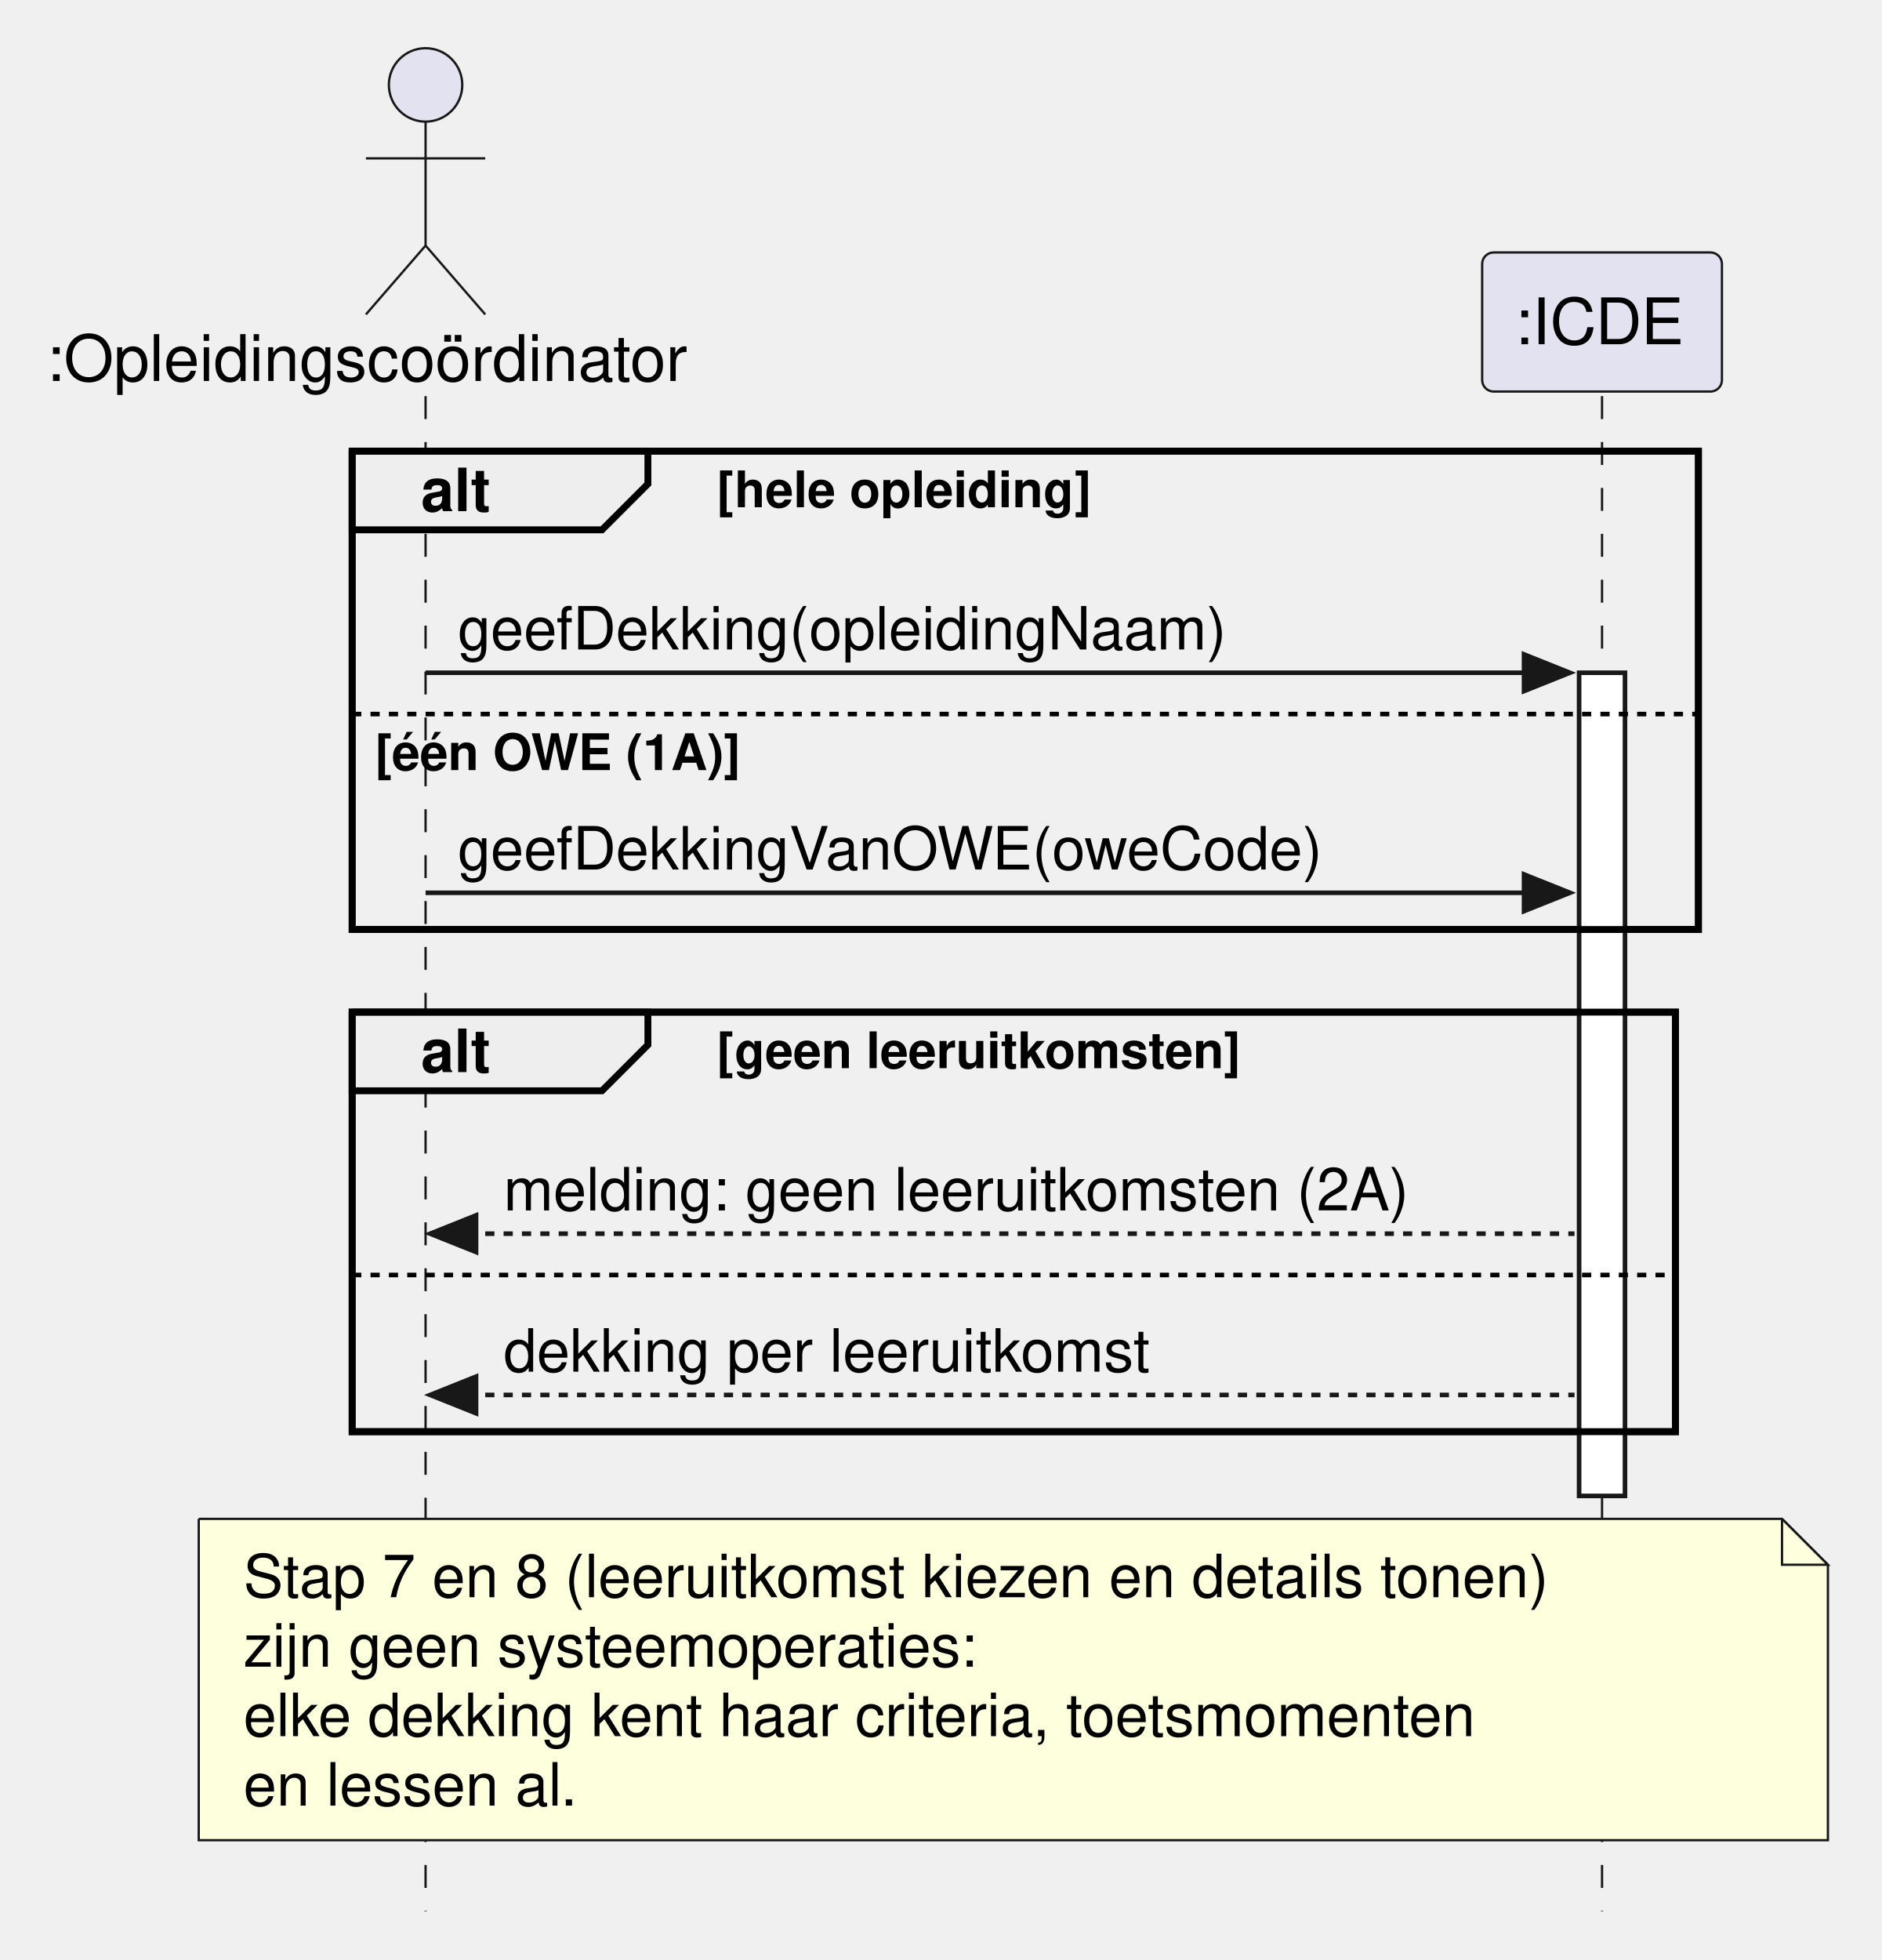
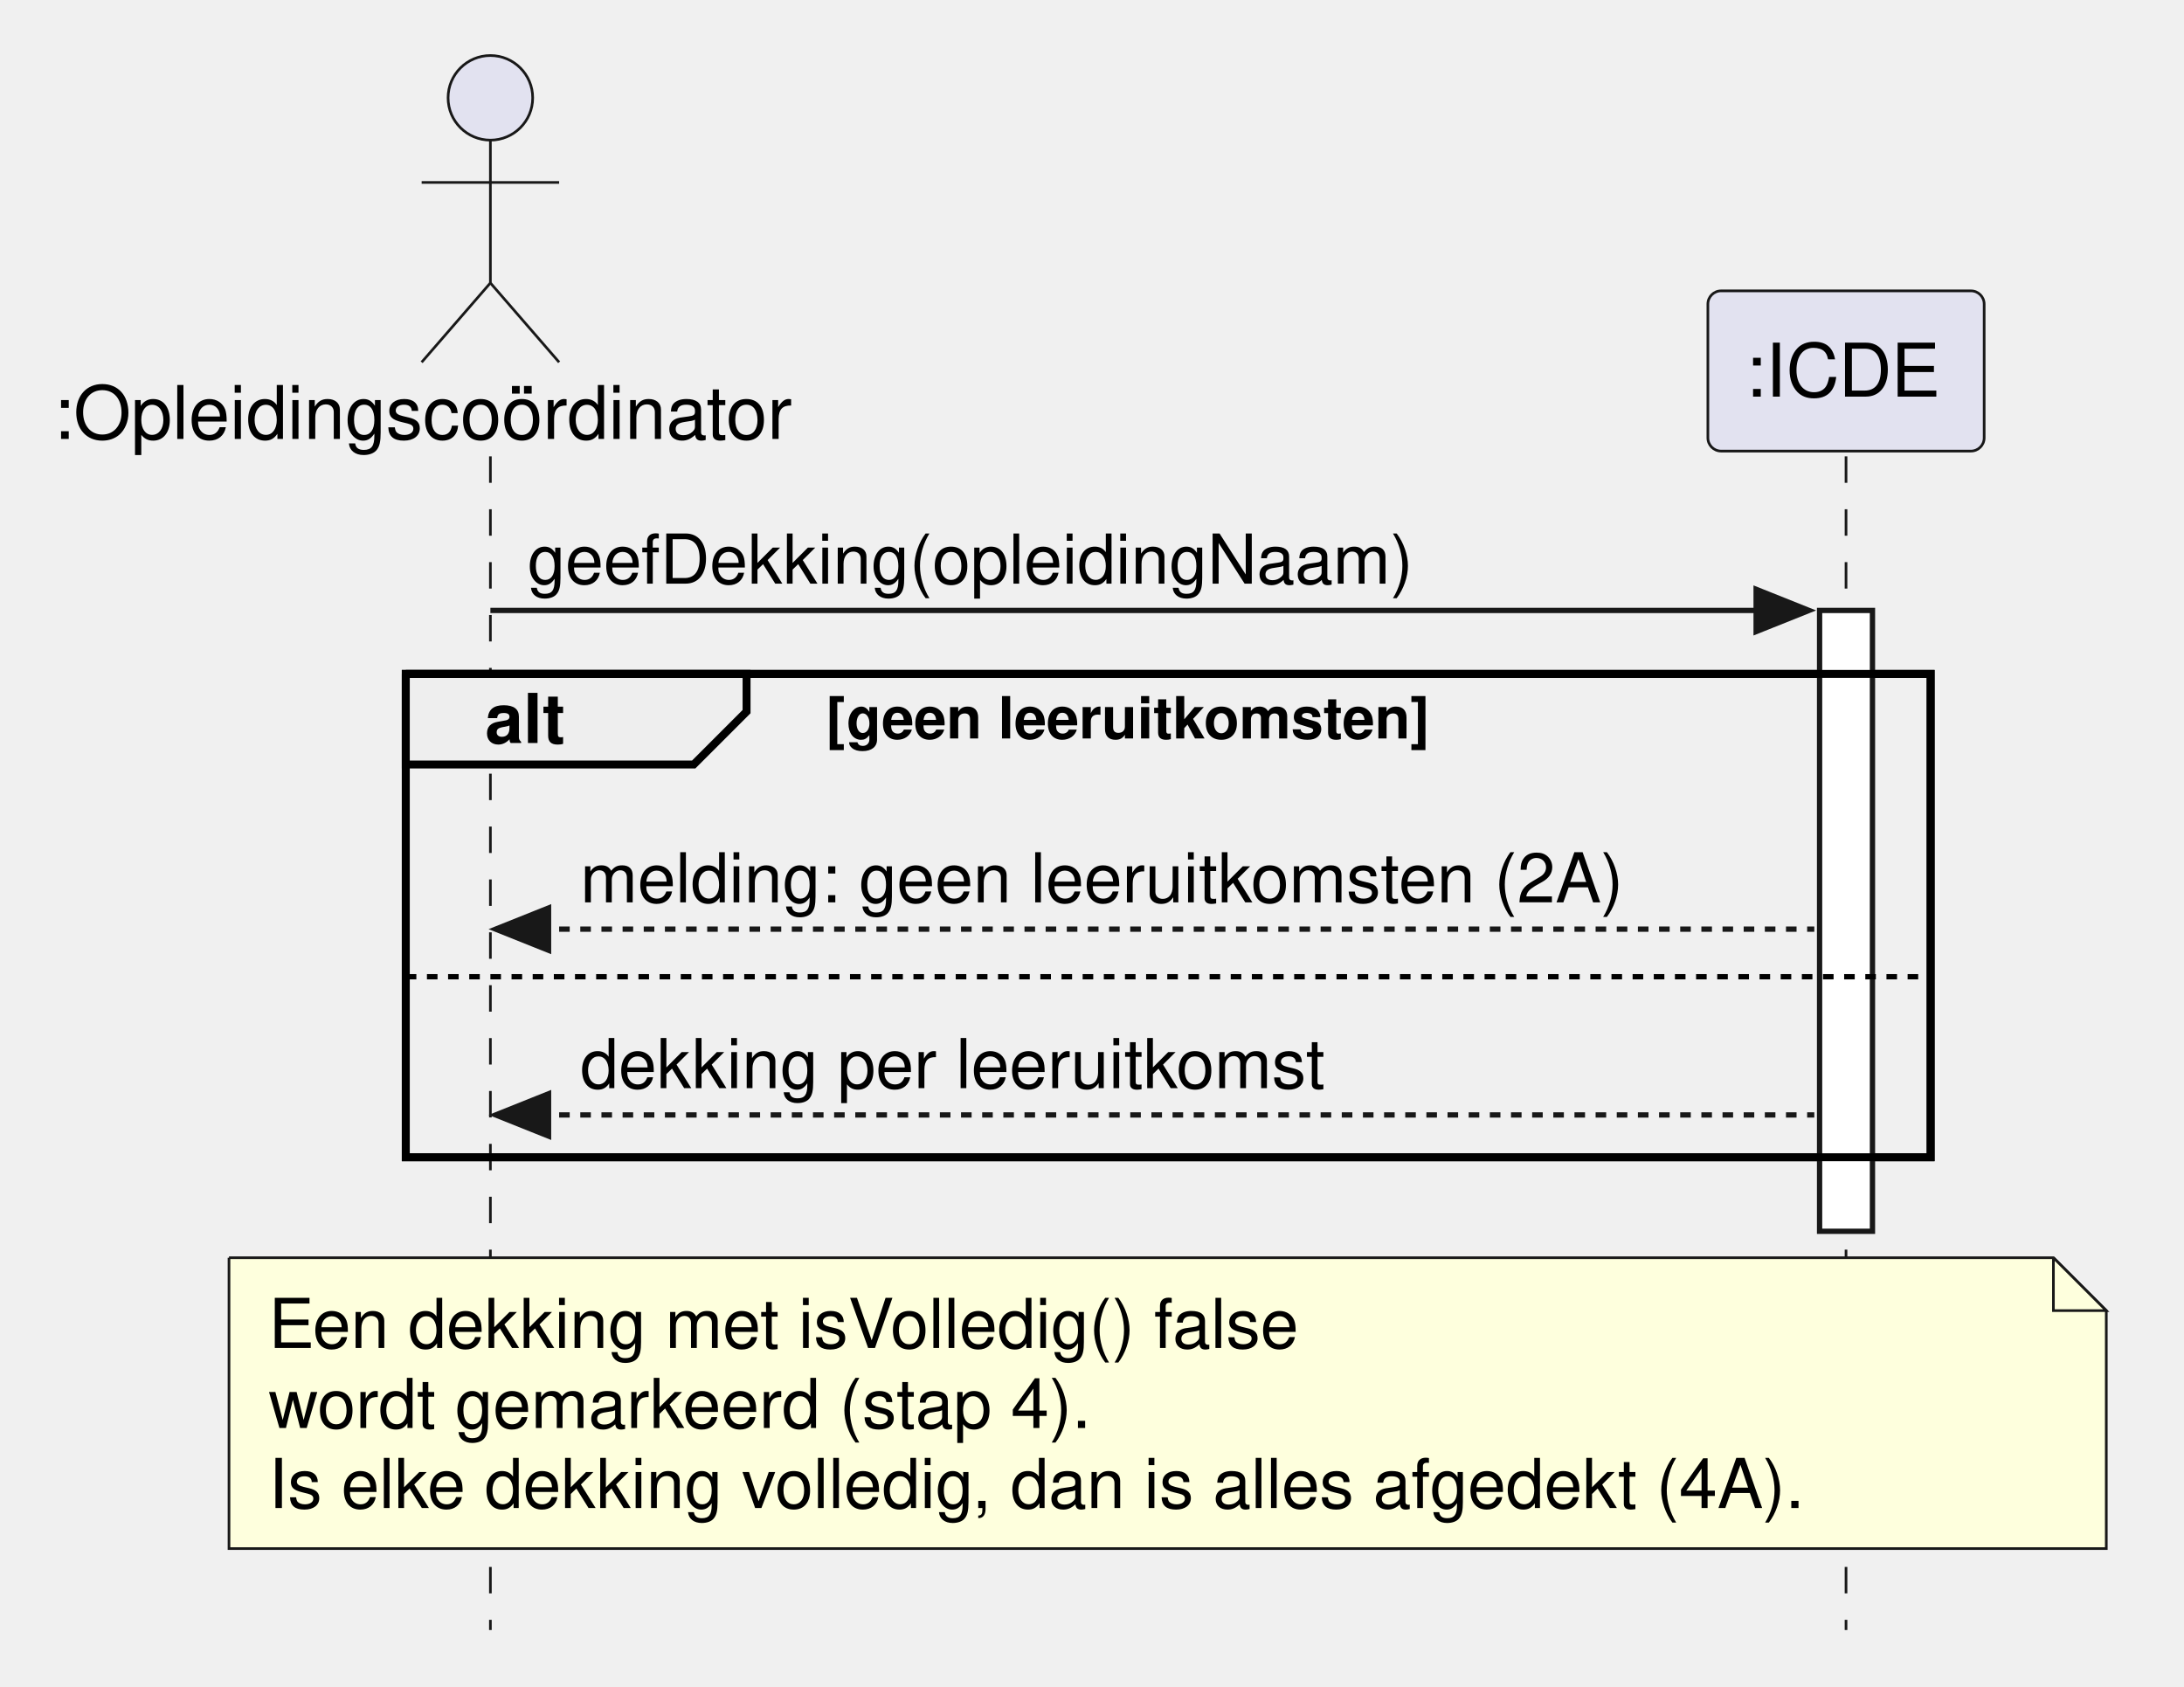
- <svg xmlns="http://www.w3.org/2000/svg" version="1.1" data-diagram-type="SEQUENCE" style="width:410px;height:427px;background:#FFFFFF;" width="410px" height="427px" viewBox="0 0 410 427" zoomAndPan="magnify" preserveAspectRatio="none" contentStyleType="text/css">
+ <svg xmlns="http://www.w3.org/2000/svg" version="1.1" data-diagram-type="SEQUENCE" style="width:413px;height:319px;background:#FFFFFF;" width="413px" height="319px" viewBox="0 0 413 319" zoomAndPan="magnify" preserveAspectRatio="none" contentStyleType="text/css">
  <defs />
  <g font-family="sans-serif" lengthAdjust="spacing">
-     <rect x="76.734" y="98.297" width="293.354" height="104.203" fill="none" style="stroke:#000;stroke-width:1.5;" />
-     <rect x="76.734" y="220.5" width="288.354" height="91.398" fill="none" style="stroke:#000;stroke-width:1.5;" />
+     <rect x="76.734" y="127.43" width="288.354" height="91.398" fill="none" style="stroke:#000;stroke-width:1.5;" />
    <g>
-       <rect x="89.234" y="86.297" width="8" height="330.133" fill="#000" fill-opacity="0" />
-       <line x1="92.734" y1="86.297" x2="92.734" y2="416.43" style="stroke:#181818;stroke-width:0.5;stroke-dasharray:5,5;" />
+       <rect x="89.234" y="86.297" width="8" height="221.93" fill="#000" fill-opacity="0" />
+       <line x1="92.734" y1="86.297" x2="92.734" y2="308.227" style="stroke:#181818;stroke-width:0.5;stroke-dasharray:5,5;" />
    </g>
    <g>
-       <rect x="345.588" y="86.297" width="8" height="330.133" fill="#000" fill-opacity="0" />
-       <line x1="349.088" y1="86.297" x2="349.088" y2="416.43" style="stroke:#181818;stroke-width:0.5;stroke-dasharray:5,5;" />
+       <rect x="345.588" y="86.297" width="8" height="221.93" fill="#000" fill-opacity="0" />
+       <line x1="349.088" y1="86.297" x2="349.088" y2="308.227" style="stroke:#181818;stroke-width:0.5;stroke-dasharray:5,5;" />
    </g>
    <g>
-       <rect x="344.088" y="146.563" width="10" height="179.336" fill="#FFF" style="stroke:#181818;stroke-width:1;" />
+       <rect x="344.088" y="115.43" width="10" height="117.398" fill="#FFF" style="stroke:#181818;stroke-width:1;" />
    </g>
    <text x="10" y="82.995" fill="#000" font-size="14" textLength="159.469" font-family="Helvetica">:Opleidingscoördinator</text>
    <ellipse cx="92.734" cy="18.5" rx="8" ry="8" fill="#E2E2F0" style="stroke:#181818;stroke-width:0.5;" />
    <path d="M92.734,26.5 L92.734,53.5 M79.734,34.5 L105.734,34.5 M92.734,53.5 L79.734,68.5 M92.734,53.5 L105.734,68.5" style="stroke:#181818;stroke-width:0.5;" fill="none" />
    <rect x="322.965" y="55" width="52.247" height="30.297" fill="#E2E2F0" style="stroke:#181818;stroke-width:0.5;" rx="2.5" ry="2.5" />
    <text x="329.965" y="74.995" fill="#000" font-size="14" textLength="38.247" font-family="Helvetica">:ICDE</text>
-     <path d="M76.734,98.297 L141.177,98.297 L141.177,105.43 L131.177,115.43 L76.734,115.43 L76.734,98.297" style="stroke:#000;stroke-width:1.5;" fill="#EEE" />
-     <rect x="76.734" y="98.297" width="293.354" height="104.203" fill="none" style="stroke:#000;stroke-width:1.5;" />
-     <text x="91.734" y="111.364" fill="#000" font-size="13" textLength="19.443" font-weight="700" font-family="Helvetica">alt</text>
-     <text x="156.177" y="110.507" fill="#000" font-size="11" textLength="98.189" font-weight="700" font-family="Helvetica">[hele opleiding]</text>
-     <polygon points="332.088,142.563,342.088,146.563,332.088,150.563" fill="#181818" style="stroke:#181818;stroke-width:1;stroke-linejoin:miter;stroke-miterlimit:10;" />
-     <line x1="92.734" y1="146.563" x2="338.088" y2="146.563" style="stroke:#181818;stroke-width:1;" />
-     <text x="99.734" y="141.497" fill="#000" font-size="13" textLength="190.239" font-family="Helvetica">geefDekking(opleidingNaam)</text>
-     <line x1="76.734" y1="155.563" x2="370.088" y2="155.563" style="stroke:#000;stroke-width:1;stroke-dasharray:2,2;" />
-     <text x="81.734" y="167.773" fill="#000" font-size="11" textLength="95.686" font-weight="700" font-family="Helvetica">[één OWE (1A)]</text>
-     <polygon points="332.088,190.5,342.088,194.5,332.088,198.5" fill="#181818" style="stroke:#181818;stroke-width:1;stroke-linejoin:miter;stroke-miterlimit:10;" />
-     <line x1="92.734" y1="194.5" x2="338.088" y2="194.5" style="stroke:#181818;stroke-width:1;" />
-     <text x="99.734" y="189.434" fill="#000" font-size="13" textLength="208.4" font-family="Helvetica">geefDekkingVanOWE(oweCode)</text>
-     <path d="M76.734,220.5 L141.177,220.5 L141.177,227.633 L131.177,237.633 L76.734,237.633 L76.734,220.5" style="stroke:#000;stroke-width:1.5;" fill="#EEE" />
-     <rect x="76.734" y="220.5" width="288.354" height="91.398" fill="none" style="stroke:#000;stroke-width:1.5;" />
-     <text x="91.734" y="233.567" fill="#000" font-size="13" textLength="19.443" font-weight="700" font-family="Helvetica">alt</text>
-     <text x="156.177" y="232.71" fill="#000" font-size="11" textLength="138.918" font-weight="700" font-family="Helvetica">[geen leeruitkomsten]</text>
-     <polygon points="103.734,264.766,93.734,268.766,103.734,272.766" fill="#181818" style="stroke:#181818;stroke-width:1;stroke-linejoin:miter;stroke-miterlimit:10;" />
-     <line x1="97.734" y1="268.766" x2="343.088" y2="268.766" style="stroke:#181818;stroke-width:1;stroke-dasharray:2,2;" />
-     <text x="109.734" y="263.7" fill="#000" font-size="13" textLength="227.354" font-family="Helvetica">melding: geen leeruitkomsten (2A)</text>
-     <line x1="76.734" y1="277.766" x2="365.088" y2="277.766" style="stroke:#000;stroke-width:1;stroke-dasharray:2,2;" />
-     <polygon points="103.734,299.898,93.734,303.898,103.734,307.898" fill="#181818" style="stroke:#181818;stroke-width:1;stroke-linejoin:miter;stroke-miterlimit:10;" />
-     <line x1="97.734" y1="303.898" x2="343.088" y2="303.898" style="stroke:#181818;stroke-width:1;stroke-dasharray:2,2;" />
-     <text x="109.734" y="298.833" fill="#000" font-size="13" textLength="163.186" font-family="Helvetica">dekking per leeruitkomst</text>
-     <path d="M43.305,330.898 L43.305,400.898 L398.305,400.898 L398.305,340.898 L388.305,330.898 L43.305,330.898" style="stroke:#181818;stroke-width:0.5;" fill="#FEFFDD" />
-     <path d="M388.305,330.898 L388.305,340.898 L398.305,340.898 L388.305,330.898" style="stroke:#181818;stroke-width:0.5;" fill="#FEFFDD" />
-     <text x="53.042" y="347.965" fill="#000" font-size="13" textLength="326.739" font-family="Helvetica">Stap 7 en 8 (leeruitkomst kiezen en details tonen)</text>
-     <text x="53.042" y="363.098" fill="#000" font-size="13" textLength="183.409" font-family="Helvetica">zijn geen systeemoperaties:</text>
-     <text x="53.042" y="378.231" fill="#000" font-size="13" textLength="311.613" font-family="Helvetica">elke dekking kent haar criteria, toetsmomenten</text>
-     <text x="53.042" y="393.364" fill="#000" font-size="13" textLength="81.605" font-family="Helvetica">en lessen al.</text>
+     <polygon points="332.088,111.43,342.088,115.43,332.088,119.43" fill="#181818" style="stroke:#181818;stroke-width:1;stroke-linejoin:miter;stroke-miterlimit:10;" />
+     <line x1="92.734" y1="115.43" x2="338.088" y2="115.43" style="stroke:#181818;stroke-width:1;" />
+     <text x="99.734" y="110.364" fill="#000" font-size="13" textLength="190.239" font-family="Helvetica">geefDekking(opleidingNaam)</text>
+     <path d="M76.734,127.43 L141.177,127.43 L141.177,134.563 L131.177,144.563 L76.734,144.563 L76.734,127.43" style="stroke:#000;stroke-width:1.5;" fill="#EEE" />
+     <rect x="76.734" y="127.43" width="288.354" height="91.398" fill="none" style="stroke:#000;stroke-width:1.5;" />
+     <text x="91.734" y="140.497" fill="#000" font-size="13" textLength="19.443" font-weight="700" font-family="Helvetica">alt</text>
+     <text x="156.177" y="139.64" fill="#000" font-size="11" textLength="138.918" font-weight="700" font-family="Helvetica">[geen leeruitkomsten]</text>
+     <polygon points="103.734,171.695,93.734,175.695,103.734,179.695" fill="#181818" style="stroke:#181818;stroke-width:1;stroke-linejoin:miter;stroke-miterlimit:10;" />
+     <line x1="97.734" y1="175.695" x2="343.088" y2="175.695" style="stroke:#181818;stroke-width:1;stroke-dasharray:2,2;" />
+     <text x="109.734" y="170.629" fill="#000" font-size="13" textLength="227.354" font-family="Helvetica">melding: geen leeruitkomsten (2A)</text>
+     <line x1="76.734" y1="184.695" x2="365.088" y2="184.695" style="stroke:#000;stroke-width:1;stroke-dasharray:2,2;" />
+     <polygon points="103.734,206.828,93.734,210.828,103.734,214.828" fill="#181818" style="stroke:#181818;stroke-width:1;stroke-linejoin:miter;stroke-miterlimit:10;" />
+     <line x1="97.734" y1="210.828" x2="343.088" y2="210.828" style="stroke:#181818;stroke-width:1;stroke-dasharray:2,2;" />
+     <text x="109.734" y="205.762" fill="#000" font-size="13" textLength="163.186" font-family="Helvetica">dekking per leeruitkomst</text>
+     <path d="M43.305,237.828 L43.305,292.828 L398.305,292.828 L398.305,247.828 L388.305,237.828 L43.305,237.828" style="stroke:#181818;stroke-width:0.5;" fill="#FEFFDD" />
+     <path d="M388.305,237.828 L388.305,247.828 L398.305,247.828 L388.305,237.828" style="stroke:#181818;stroke-width:0.5;" fill="#FEFFDD" />
+     <text x="50.792" y="254.895" fill="#000" font-size="13" textLength="221.787" font-family="Helvetica">Een dekking met isVolledig() false</text>
+     <text x="50.792" y="270.028" fill="#000" font-size="13" textLength="179.658" font-family="Helvetica">wordt gemarkeerd (stap 4).</text>
+     <text x="50.792" y="285.161" fill="#000" font-size="13" textLength="331.24" font-family="Helvetica">Is elke dekking volledig, dan is alles afgedekt (4A).</text>
  </g>
</svg>
